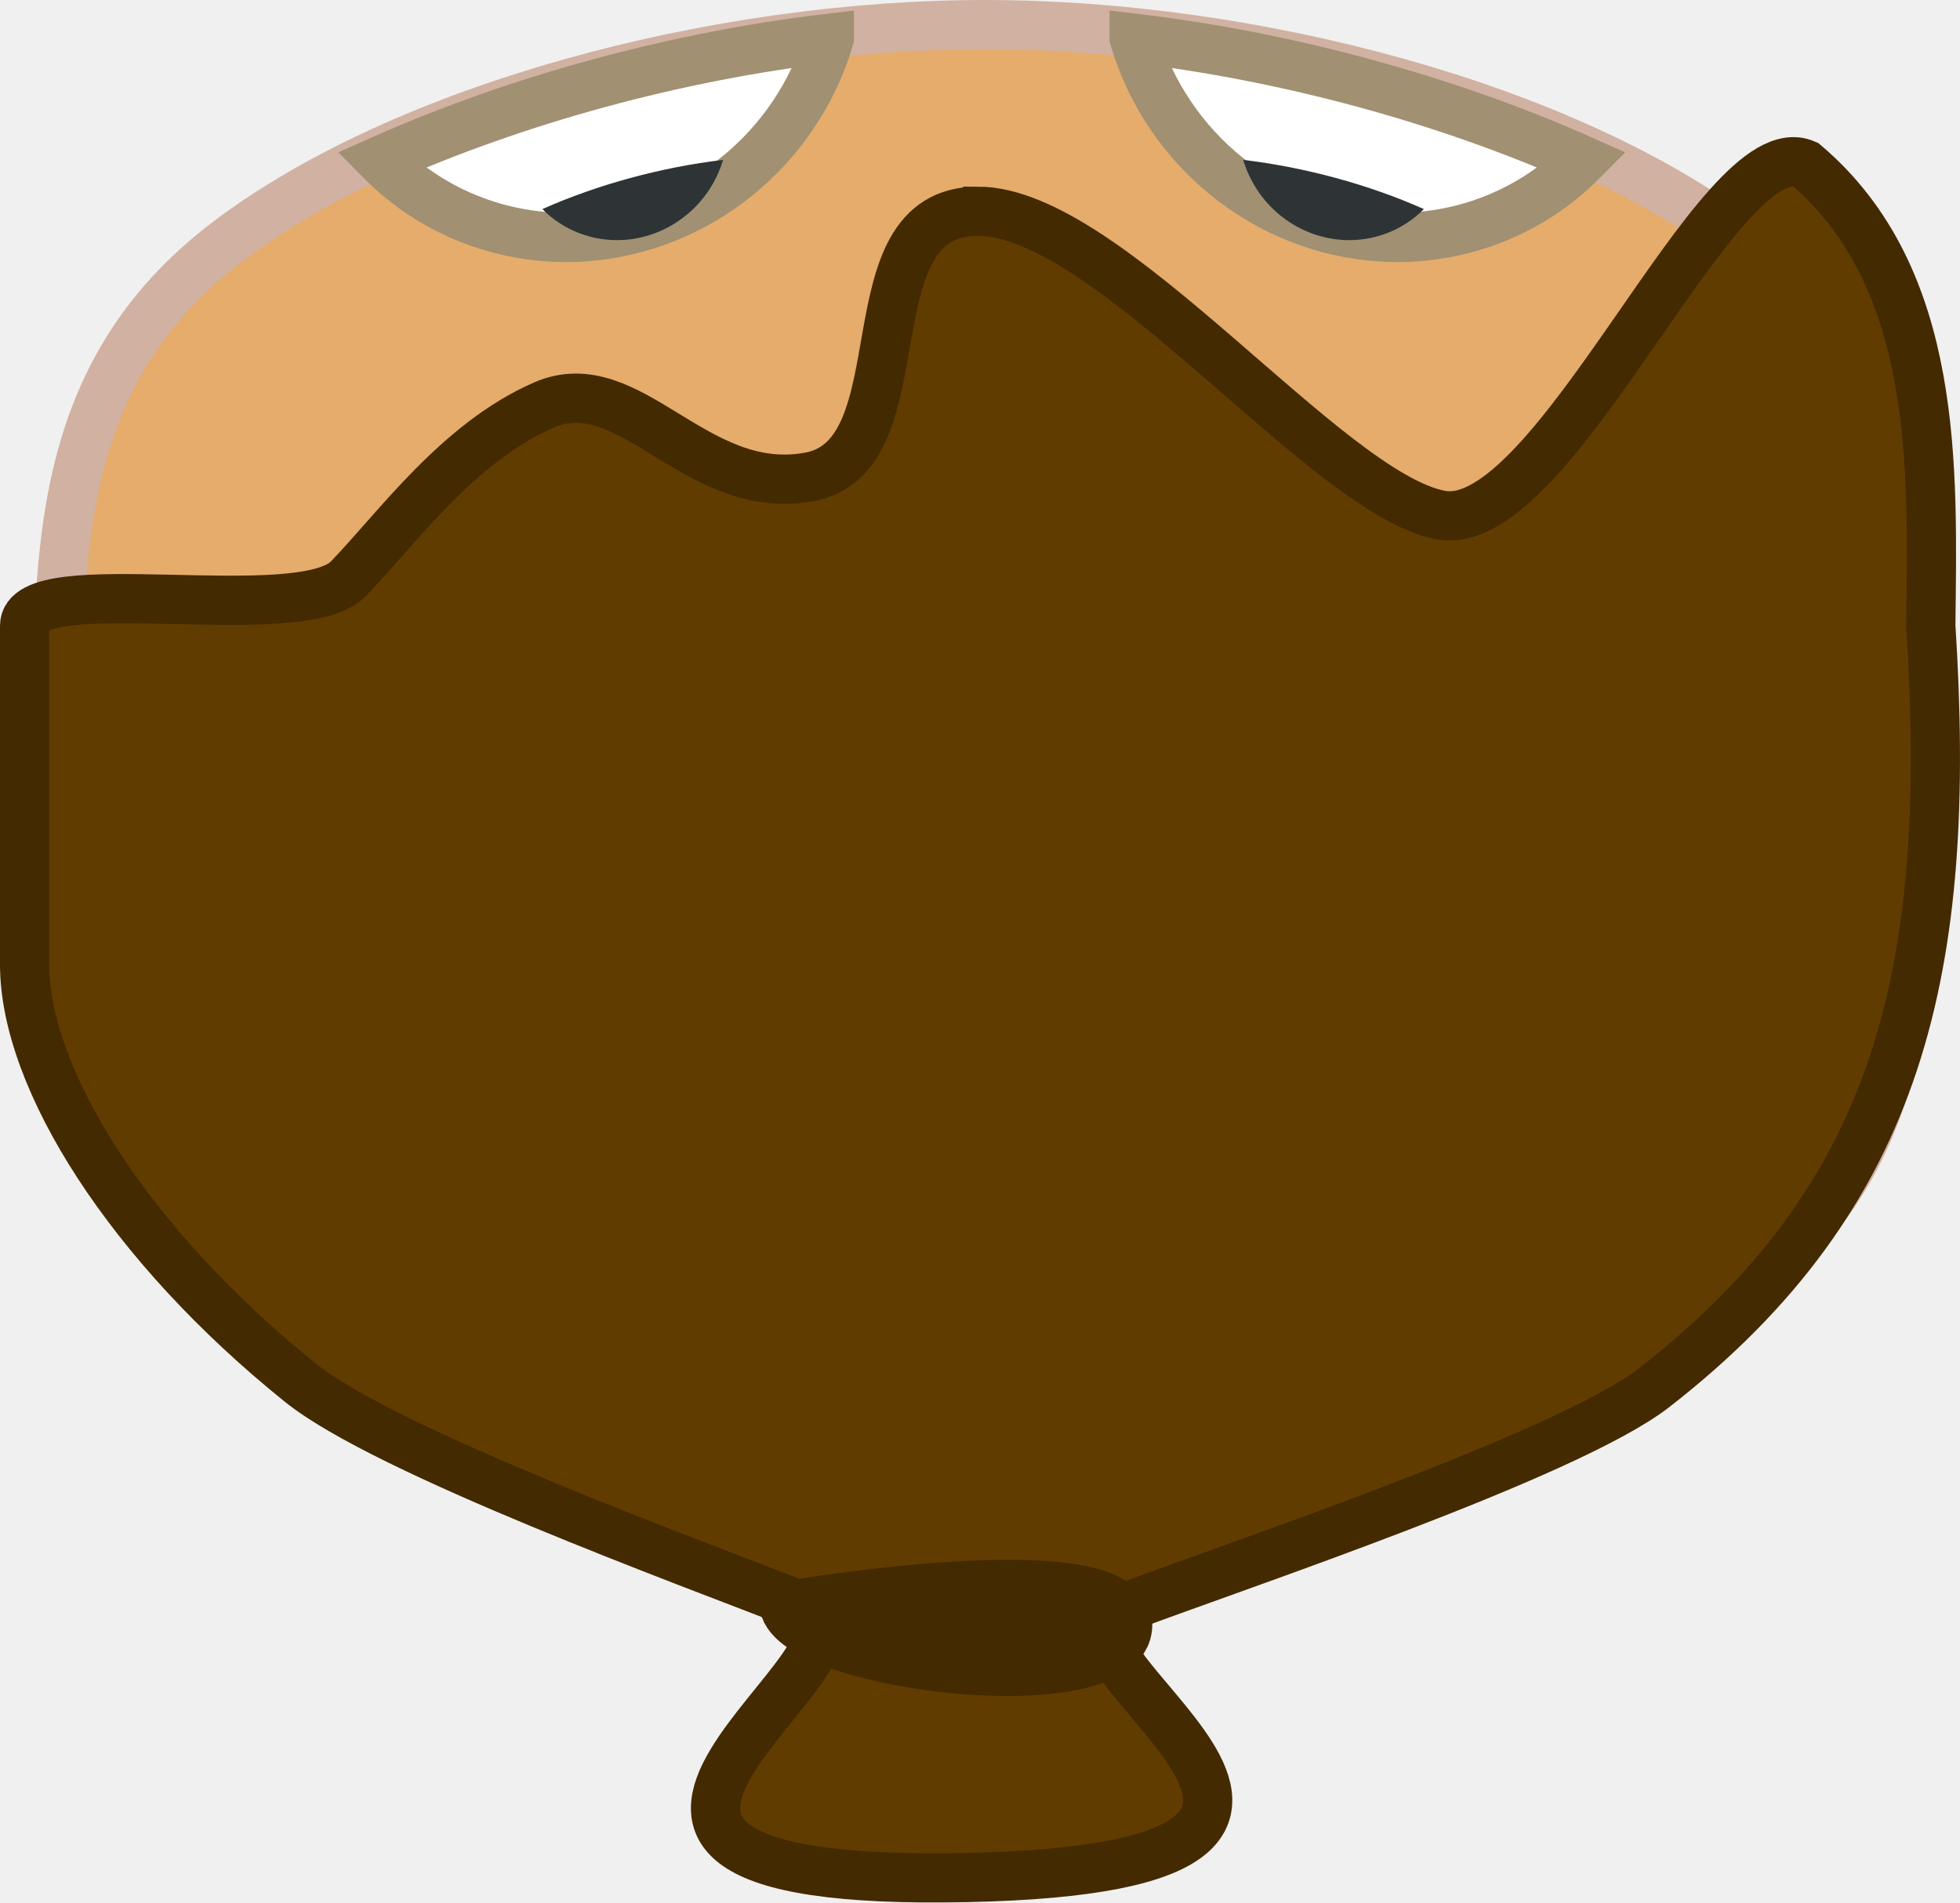
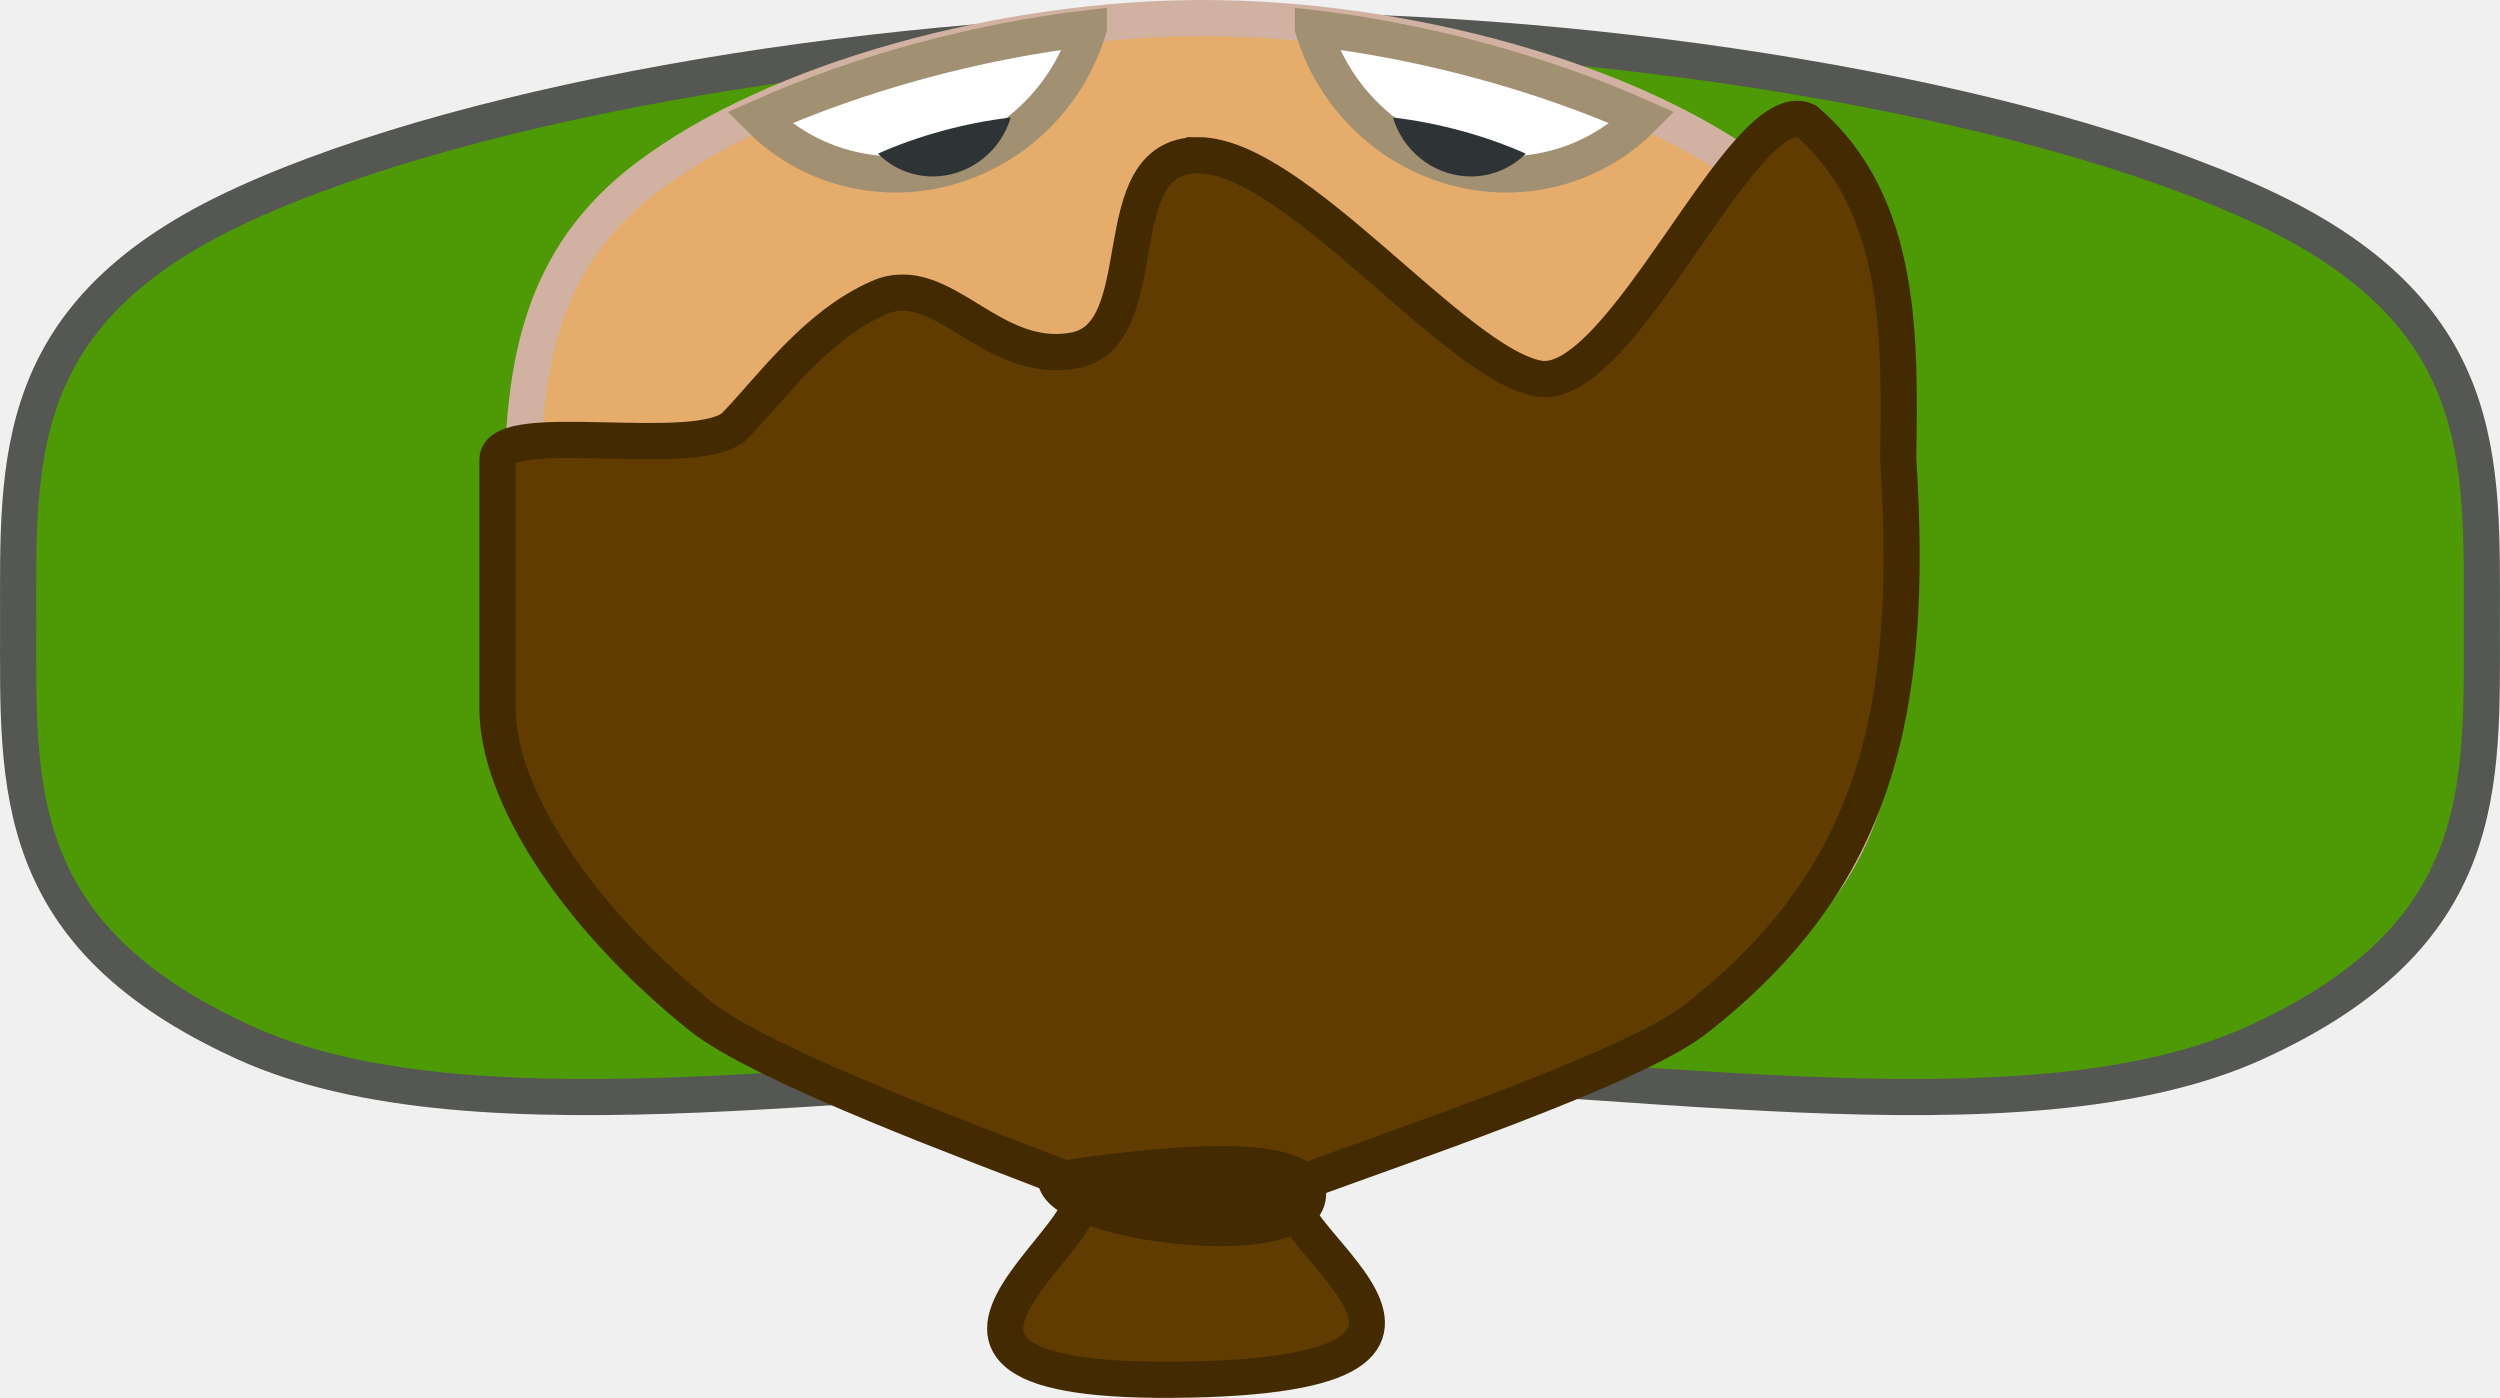
- <svg xmlns="http://www.w3.org/2000/svg" width="51.687mm" height="50.166mm" viewBox="0 0 183.142 177.753" id="svg2" version="1.1">
+ <svg xmlns="http://www.w3.org/2000/svg" width="89.714mm" height="50.166mm" viewBox="0 0 317.886 177.753" id="svg2" version="1.1">
  <defs id="defs4" />
-   <g id="layer1" transform="translate(289.1976,-121.087)">
+   <g id="layer1" transform="translate(350.1556,-121.087)">
    <g id="g3356">
      <g id="g3406" transform="translate(343.4519,89.90358)">
+         <path style="fill:#4e9a06;fill-opacity:1;stroke:#555753;stroke-width:4.6;stroke-miterlimit:4;stroke-dasharray:none;stroke-opacity:1" d="m -378.031,110.426 c 0,20.813 1.161,39.656 -28.707,53.295 -29.868,13.639 -82.35,3.014 -127.927,3.014 -45.577,0 -98.059,10.626 -127.927,-3.014 -29.868,-13.639 -28.707,-32.482 -28.707,-53.295 0,-20.813 -1.161,-39.656 28.707,-53.295 29.868,-13.639 82.35,-22.076 127.927,-22.076 45.577,0 98.059,8.436 127.927,22.076 29.868,13.639 28.707,32.482 28.707,53.295 z" id="path4141" />
        <path id="path3384" d="m -453.995,102.679 c 0,19.108 0.642,36.407 -15.876,48.929 -16.519,12.522 -45.544,2.767 -70.75,2.767 -25.206,0 -54.232,9.755 -70.75,-2.767 -16.519,-12.522 -15.876,-29.821 -15.876,-48.929 0,-19.108 -0.642,-36.407 15.876,-48.929 16.519,-12.522 45.544,-20.267 70.75,-20.267 25.206,0 54.232,7.745 70.75,20.267 16.519,12.522 15.876,29.821 15.876,48.929 z" style="fill:#e5ac6c;fill-opacity:1;stroke:#d1b1a1;stroke-width:4.6;stroke-miterlimit:4;stroke-dasharray:none;stroke-opacity:1" />
        <path id="path3387" d="m -541.292,50.918 c 12.334,0 32.618,26.437 43.28,28.391 10.662,1.954 25.988,-36.288 34.036,-32.788 12.605,10.699 11.894,28.585 11.741,43.121 2.033,31.878 -2.665,53.186 -25.903,71.231 -8.196,6.293 -38.651,16.461 -49.434,20.511 -10.782,4.049 32.324,24.237 -14.731,25.213 -48.689,1.01 -4.843,-21.227 -15.458,-25.371 -10.614,-4.144 -38.83,-14.438 -46.815,-20.857 -7.985,-6.419 -14.429,-13.509 -18.876,-20.334 -4.447,-6.826 -6.898,-13.387 -6.898,-18.75 l 0,-31.642 c 0,-5.363 25.758,0.249 30.253,-4.387 4.495,-4.636 10.226,-12.735 18.274,-16.234 8.049,-3.5 14.139,8.671 24.801,6.717 10.662,-1.954 3.395,-24.819 15.729,-24.819 z" style="fill:#613c01;fill-opacity:1;stroke:#442a01;stroke-width:4.6;stroke-miterlimit:4;stroke-dasharray:none;stroke-opacity:1" />
        <path style="fill:#ffffff;fill-opacity:1;stroke:#a19072;stroke-width:4.6;stroke-miterlimit:4;stroke-dasharray:none;stroke-opacity:1" d="m -526.669,34.757 c 14.243,1.68 29.12,5.708 41.903,11.408 a 25.51,24.821 54.148 0 1 -18.961,7.148 25.51,24.821 54.148 0 1 -22.942,-18.555 z" id="path3394" />
        <path id="path3396" d="m -555.161,34.757 c -14.243,1.68 -29.12,5.708 -41.903,11.408 a 24.821,25.51 35.852 0 0 18.961,7.148 24.821,25.51 35.852 0 0 22.942,-18.555 z" style="fill:#ffffff;fill-opacity:1;stroke:#a19072;stroke-width:4.6;stroke-miterlimit:4;stroke-dasharray:none;stroke-opacity:1" />
        <path id="path3398" d="m -516.484,46.122 c 5.738,0.677 11.732,2.3 16.883,4.596 a 10.278,10 54.148 0 1 -7.639,2.88 10.278,10 54.148 0 1 -9.243,-7.476 z" style="fill:#2e3436;fill-opacity:1;stroke:none;stroke-width:4.6;stroke-miterlimit:4;stroke-dasharray:none;stroke-opacity:1" />
        <path style="fill:#2e3436;fill-opacity:1;stroke:none;stroke-width:4.6;stroke-miterlimit:4;stroke-dasharray:none;stroke-opacity:1" d="m -565.087,46.122 c -5.738,0.677 -11.732,2.3 -16.883,4.596 a 10,10.278 35.852 0 0 7.639,2.88 10,10.278 35.852 0 0 9.243,-7.476 z" id="path3402" />
        <path style="fill:#442a01;fill-opacity:1;stroke:#442a01;stroke-width:4.6;stroke-miterlimit:4;stroke-dasharray:none;stroke-opacity:1" d="m -527.284,183.113 c -0.357,7.5 -31.01,3.838 -32.081,-1.876 0,0 32.439,-5.624 32.081,1.876 z" id="path6700" />
      </g>
    </g>
  </g>
</svg>
